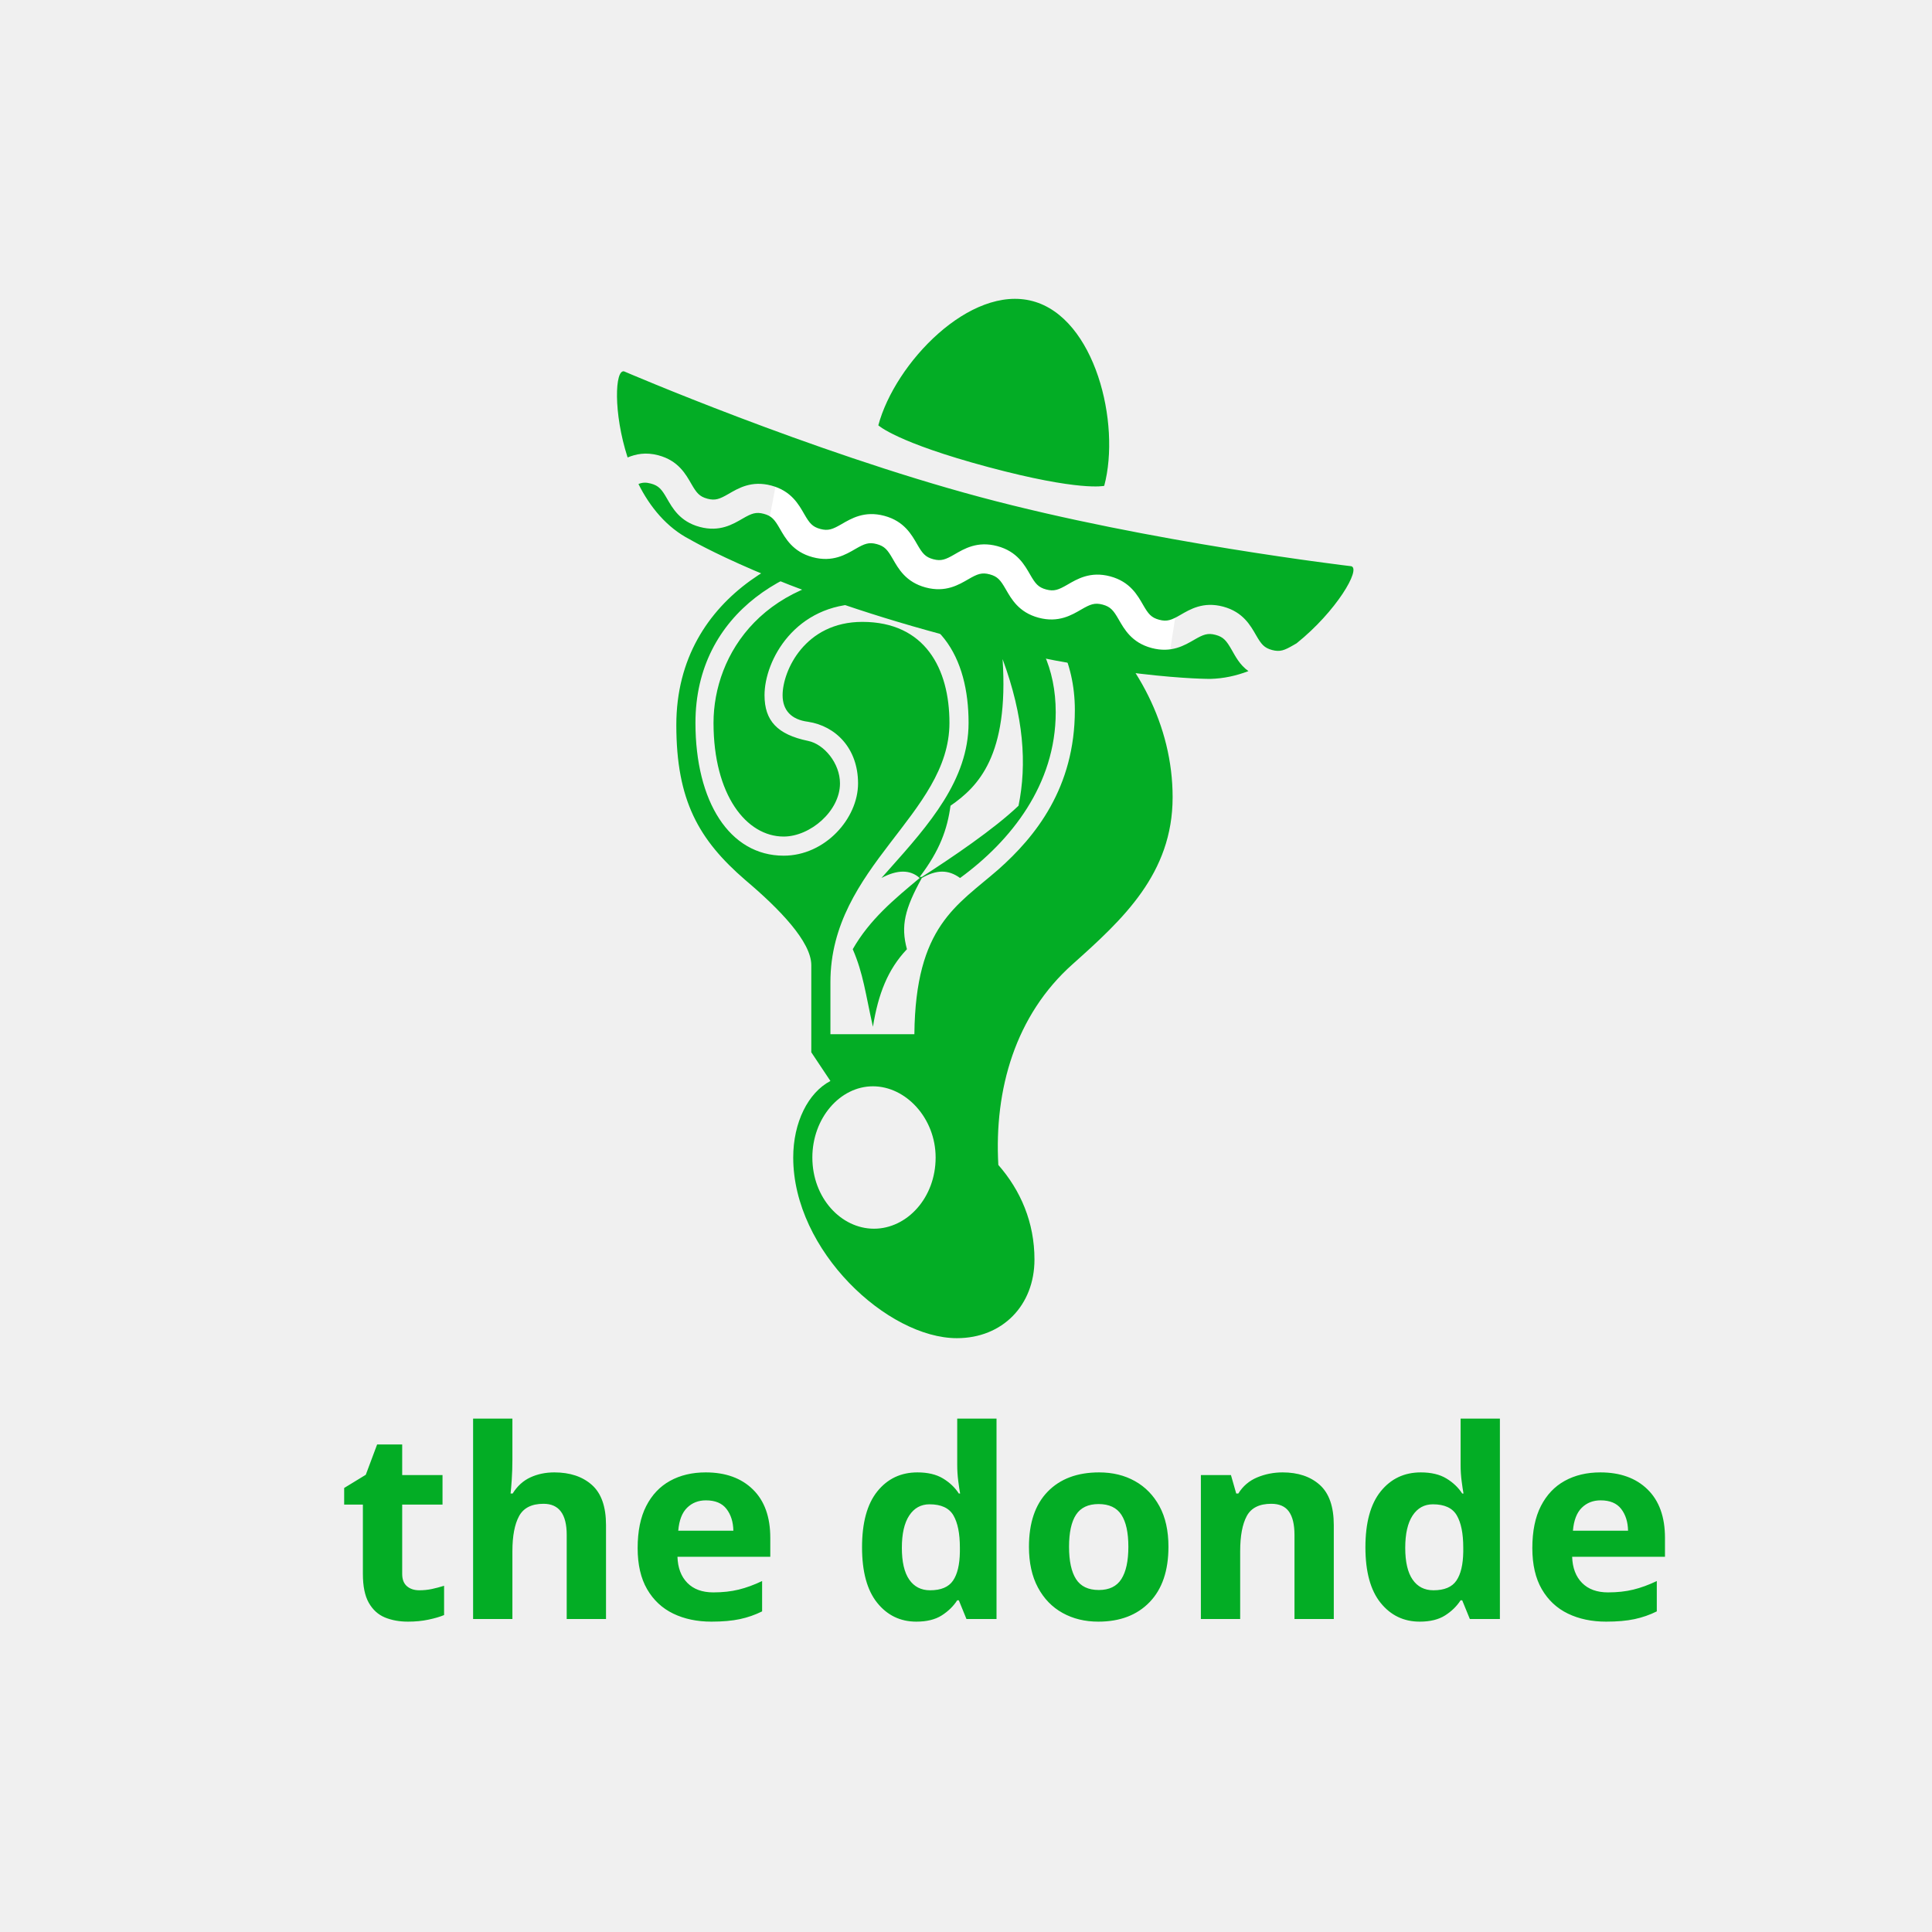
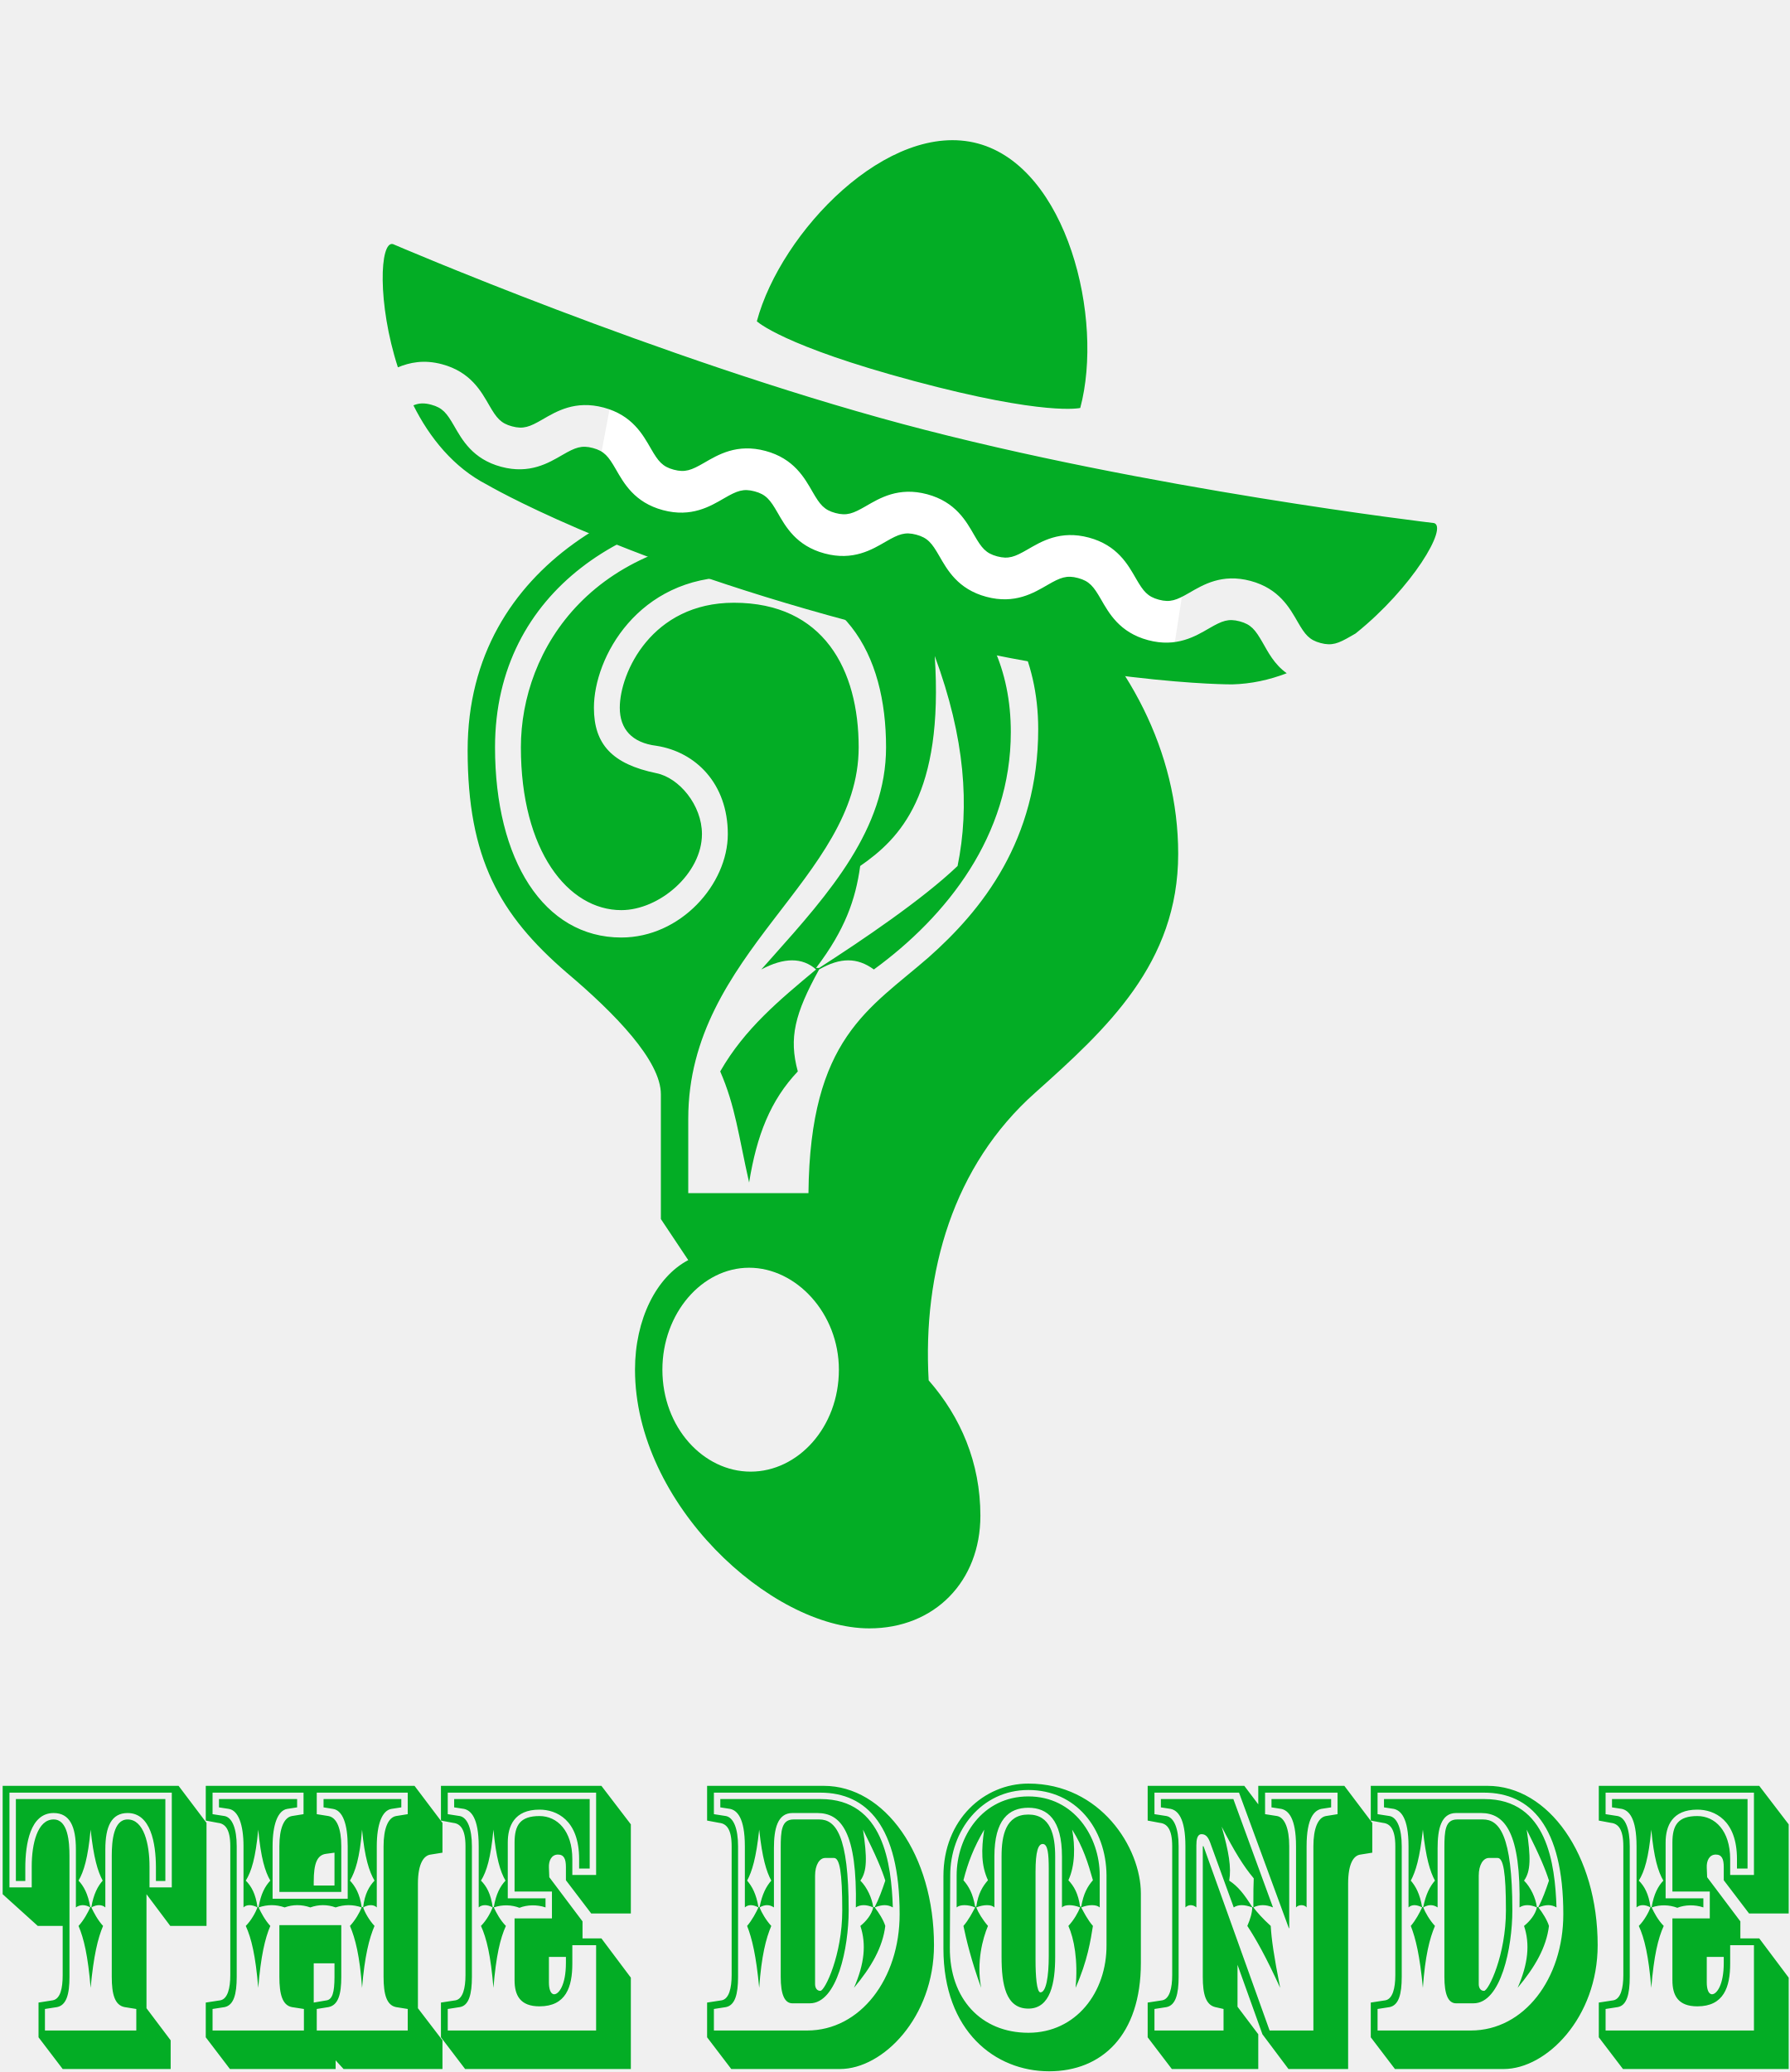
- <svg xmlns="http://www.w3.org/2000/svg" width="1000px" height="1000px" viewBox="0 0 1000 1000" version="1.1">
-   <g id="The-Donde-Logo-and-Wordmark" stroke="none" stroke-width="1" fill="none" fill-rule="evenodd">
-     <text id="the-donde" font-family="RosewoodStd-Regular, Rosewood Std" font-size="136.483" font-weight="bold" fill="#03AD25">
-       <tspan x="175" y="838">the donde</tspan>
-     </text>
-     <g id="Group-2-Copy" transform="translate(297, 104)">
-       <path d="M198.283,588.635 C221.936,588.635 238.439,571.583 238.439,547.929 C238.439,528.677 231.288,512.174 219.736,498.972 C217.536,459.917 228.537,421.412 258.241,395.008 C284.095,371.905 309.949,348.251 309.949,308.646 C309.949,234.386 236.788,173.327 163.628,173.327 C118.522,173.327 53.063,202.481 53.063,271.241 C53.063,310.296 64.614,330.649 88.818,351.552 C106.42,366.404 122.923,383.456 122.923,395.558 L122.923,440.664 L132.824,455.516 C121.272,461.567 113.571,476.969 113.571,495.122 C113.571,543.529 162.528,588.635 198.283,588.635 Z M176.28,431.313 L132.824,431.313 L132.824,404.359 C132.824,344.401 194.433,317.447 194.433,270.141 C194.433,242.087 181.781,217.883 149.326,217.883 C119.622,217.883 108.07,243.187 108.07,255.839 C108.07,263.54 112.471,268.49 121.272,269.59 C135.574,271.791 147.126,283.342 147.126,301.495 C147.126,319.647 130.074,338.9 108.621,338.9 C80.567,338.9 62.964,310.846 62.964,270.141 C62.964,212.933 112.471,183.228 163.628,183.228 C215.335,183.228 259.342,212.382 259.342,263.54 C259.342,303.695 238.989,328.999 219.736,346.051 C198.283,364.754 176.83,375.205 176.28,431.313 Z M154.827,427.462 C157.577,410.41 162.528,397.758 172.429,387.307 C169.129,375.205 171.329,366.404 180.131,350.452 C187.832,346.051 193.882,346.051 199.933,350.452 C226.337,331.199 249.44,302.045 249.44,264.64 C249.44,219.533 215.335,192.58 163.628,192.58 C98.169,192.58 72.315,234.936 72.315,270.141 C72.315,307.546 89.368,328.999 108.621,328.999 C122.372,328.999 137.775,315.797 137.775,301.495 C137.775,291.043 129.523,281.142 121.272,279.492 C105.32,276.191 98.719,269.04 98.719,255.839 C98.719,237.686 114.671,208.532 149.326,208.532 C189.482,208.532 204.334,236.586 204.334,270.141 C204.334,299.614 183.92,322.768 163.195,346 L160.549,348.967 L160.549,348.967 L159.228,350.452 L159.228,350.452 C167.479,346.051 174.08,346.051 179.03,350.452 C165.829,361.453 153.177,371.905 144.376,387.307 C149.876,399.959 150.976,410.41 154.827,427.462 Z M180.131,349.902 L179.03,349.902 C189.482,336.15 193.332,325.148 194.983,313.047 C209.285,303.145 225.237,287.193 221.936,237.136 C232.938,266.84 234.588,291.594 230.188,313.047 C217.536,325.148 195.533,340 180.131,349.902 Z M155.377,531.977 C138.325,531.977 123.473,516.025 123.473,495.122 C123.473,474.769 137.775,458.267 154.827,458.267 C171.879,458.267 187.282,474.769 187.282,495.122 C187.282,516.025 172.429,531.977 155.377,531.977 Z" id="?" fill="#03AD25" fill-rule="nonzero" />
-       <g id="Group" transform="translate(214.1202, 138.1235) rotate(-345) translate(-214.1202, -138.1235) translate(17.12022, 48.12353)">
-         <polygon id="Path-2" fill="#FFFFFF" points="92.704 116.733 96.046 161.19 313.249 161.19 308.449 116.733" />
-         <g id="icons8-sombrero" transform="translate(0, -0)" fill="#03AD25" fill-rule="nonzero">
-           <path d="M197.257,0.623 C163.804,0.623 136.735,49.928 136.735,83.39 C136.735,83.39 147.905,89.538 197.257,89.538 C246.609,89.538 257.78,83.39 257.78,83.39 C257.78,49.928 230.71,0.623 197.257,0.623 Z M2.45,90.484 C-2.514,90.484 2.45,112.594 15.69,133.049 C19.354,130.271 23.964,127.847 30.82,127.847 C41.518,127.847 47.015,133.641 51.152,137.779 C54.876,141.503 56.826,142.981 61.082,142.981 C65.337,142.981 67.288,141.503 71.011,137.779 C75.148,133.641 80.645,127.847 91.343,127.847 C102.041,127.847 107.537,133.641 111.675,137.779 C115.398,141.503 117.349,142.981 121.604,142.981 C125.86,142.981 127.81,141.503 131.534,137.779 C135.671,133.641 141.167,127.847 151.865,127.847 C162.563,127.847 168.06,133.641 172.197,137.779 C175.921,141.503 177.871,142.981 182.127,142.981 C186.382,142.981 188.332,141.503 192.056,137.779 C196.193,133.641 201.69,127.847 212.388,127.847 C223.086,127.847 228.582,133.641 232.72,137.779 C236.443,141.503 238.394,142.981 242.649,142.981 C246.904,142.981 248.855,141.503 252.578,137.779 C256.716,133.641 262.212,127.847 272.91,127.847 C283.608,127.847 289.105,133.641 293.242,137.779 C296.966,141.503 298.916,142.981 303.171,142.981 C307.427,142.981 309.377,141.503 313.101,137.779 C317.238,133.641 322.735,127.847 333.433,127.847 C344.131,127.847 349.627,133.641 353.764,137.779 C357.488,141.503 359.438,142.981 363.694,142.981 C367.949,142.981 369.9,141.503 373.623,137.779 C374.096,137.306 374.569,136.833 375.042,136.36 C390.704,115.018 397.383,90.484 392.064,90.484 C392.064,90.484 288.336,105.618 197.257,105.618 C106.178,105.618 2.45,90.484 2.45,90.484 Z M30.82,142.981 C28.22,142.981 26.447,143.513 24.674,144.873 C33.362,154.687 44.592,162.845 57.772,165.683 C57.772,165.683 107.419,179.398 197.257,179.398 C287.095,179.398 336.743,165.683 336.743,165.683 C343.303,163.732 349.154,160.717 354.71,156.697 C349.45,154.746 346.14,150.962 343.362,148.184 C339.639,144.459 337.688,142.981 333.433,142.981 C329.177,142.981 327.227,144.459 323.503,148.184 C319.366,152.322 313.869,158.116 303.171,158.116 C292.474,158.116 286.977,152.322 282.84,148.184 C279.116,144.459 277.166,142.981 272.91,142.981 C268.655,142.981 266.704,144.459 262.981,148.184 C258.844,152.322 253.347,158.116 242.649,158.116 C231.951,158.116 226.455,152.322 222.317,148.184 C218.594,144.459 216.643,142.981 212.388,142.981 C208.132,142.981 206.182,144.459 202.458,148.184 C198.321,152.322 192.824,158.116 182.127,158.116 C171.429,158.116 165.932,152.322 161.795,148.184 C158.071,144.459 156.121,142.981 151.865,142.981 C147.61,142.981 145.659,144.459 141.936,148.184 C137.799,152.322 132.302,158.116 121.604,158.116 C110.906,158.116 105.41,152.322 101.272,148.184 C97.549,144.459 95.598,142.981 91.343,142.981 C87.087,142.981 85.137,144.459 81.413,148.184 C77.276,152.322 71.779,158.116 61.082,158.116 C50.384,158.116 44.887,152.322 40.75,148.184 C37.026,144.459 35.076,142.981 30.82,142.981 Z" id="Shape" />
+ <svg xmlns="http://www.w3.org/2000/svg" width="647px" height="749px" viewBox="0 0 647 749" version="1.1">
+   <g id="Page-1" stroke="none" stroke-width="1" fill="none" fill-rule="evenodd">
+     <g id="The-Donde-Logo-and-Wordmark" transform="translate(-181, -104)">
+       <g id="Group-2" transform="translate(181.9606, 104)">
+         <path d="M60.735,747.921 L60.735,737.549 L52,725.948 L52,684.73 L60.598,696.194 L73.701,696.194 L73.701,658.934 L63.601,645.559 L0,645.559 L0,684.73 L12.693,696.194 L21.701,696.194 L21.701,713.937 C21.701,718.714 20.882,722.535 18.152,723.081 L12.966,723.9 L12.966,736.457 L21.701,747.921 L60.735,747.921 Z M48.315,734 L15.286,734 L15.286,726.22 L19.654,725.538 C23.066,724.856 24.157,720.898 24.157,714.619 L24.157,670.945 C24.157,665.759 23.612,657.706 18.425,657.706 C12.556,657.706 10.509,666.577 10.509,674.63 L10.509,682.273 L2.457,682.273 L2.457,648.016 L61.144,648.016 L61.144,682.273 L53.092,682.273 L53.092,674.63 C53.092,666.577 51.045,657.706 45.176,657.706 C40.069,657.706 39.461,665.513 39.444,670.704 L39.444,714.619 C39.444,720.898 40.535,724.856 44.084,725.538 L48.315,726.22 L48.315,734 Z M31.801,718.577 C32.892,706.976 34.394,700.698 36.304,696.194 C34.394,694.147 32.892,691.281 32.073,689.507 C33.984,688.415 35.895,688.415 37.123,689.507 L37.123,668.488 C37.123,660.299 39.307,655.386 45.176,655.386 C53.543,655.386 55.371,666.327 55.411,674.885 L55.412,679.953 L58.824,679.953 L58.824,650.336 L4.777,650.336 L4.777,679.953 L8.189,679.953 L8.189,675.176 C8.189,666.577 9.963,655.386 18.425,655.386 C24.294,655.386 26.478,660.299 26.478,668.488 L26.478,689.507 C27.979,688.415 29.89,688.415 31.664,689.507 C30.845,691.281 29.344,694.147 27.433,696.194 C29.344,700.698 30.845,706.976 31.801,718.577 Z M32.073,689.37 L31.664,689.37 C30.845,684.593 29.344,681.864 27.433,679.816 C29.344,676.541 30.845,671.627 31.801,661.391 C32.892,671.627 34.394,676.541 36.168,679.816 C34.394,681.864 32.892,684.593 32.073,689.37 Z M120.378,747.921 L120.378,744.782 L123.244,747.921 L159.003,747.921 L159.003,737.549 L150.131,725.948 L150.131,680.908 C150.131,673.538 152.315,670.672 154.772,670.399 L159.003,669.717 L159.003,658.934 L148.903,645.559 L73.428,645.559 L73.428,658.115 L77.795,658.934 C80.388,659.207 82.299,661.118 82.299,667.396 L82.299,713.937 C82.299,718.714 81.344,722.535 78.751,723.081 L73.428,723.9 L73.428,736.457 L82.163,747.921 L120.378,747.921 Z M108.913,734 L75.885,734 L75.885,726.22 L80.252,725.538 C83.528,724.856 84.619,720.898 84.619,714.619 L84.619,667.396 C84.619,660.982 82.982,657.024 80.252,656.478 L75.885,655.795 L75.885,648.016 L108.777,648.016 L108.777,655.795 L104.546,656.478 C101.68,657.024 100.042,660.982 100.042,667.396 L100.042,683.911 L122.425,683.911 L122.425,667.396 C122.425,660.982 120.787,657.024 117.785,656.478 L113.554,655.795 L113.554,648.016 L146.446,648.016 L146.446,655.795 L142.215,656.478 C139.349,657.024 137.711,660.982 137.711,667.396 L137.711,714.619 C137.711,720.898 138.803,724.856 142.215,725.538 L146.446,726.22 L146.446,734 L113.554,734 L113.554,726.22 L117.785,725.538 C121.333,724.856 122.425,720.898 122.425,714.619 L122.425,695.921 L100.042,695.921 L100.042,714.619 C100.042,720.898 101.134,724.856 104.546,725.538 L108.913,726.22 L108.913,734 Z M129.932,718.577 C130.887,706.976 132.525,700.698 134.436,696.194 C132.525,694.147 130.887,691.281 130.341,689.507 C132.252,688.415 134.163,688.415 135.255,689.507 L135.255,667.396 C135.255,659.48 137.165,654.43 140.577,653.885 L144.126,653.339 L144.126,650.336 L116.01,650.336 L116.01,653.339 L119.423,653.885 C122.971,654.43 124.745,659.48 124.745,667.396 L124.745,686.367 L97.585,686.367 L97.585,667.396 C97.585,659.48 99.496,654.43 102.908,653.885 L106.457,653.339 L106.457,650.336 L78.205,650.336 L78.205,653.339 L81.753,653.885 C85.165,654.43 87.076,659.48 87.076,667.396 L87.076,689.507 C88.168,688.415 90.079,688.415 92.126,689.507 C91.444,691.281 89.942,694.147 87.895,696.194 C89.942,700.698 91.444,706.976 92.399,718.577 C93.354,706.976 94.856,700.698 96.766,696.194 C94.856,694.147 93.354,691.281 92.535,689.507 C95.811,688.415 98.814,688.415 101.953,689.507 C104.955,688.415 108.094,688.415 111.234,689.507 C114.236,688.415 117.375,688.415 120.378,689.507 C123.517,688.415 126.656,688.415 129.795,689.507 C129.113,691.281 127.475,694.147 125.564,696.194 C127.475,700.698 129.113,706.976 129.932,718.577 Z M92.535,689.37 L92.126,689.37 C91.444,684.593 89.942,681.864 87.895,679.816 C89.942,676.541 91.444,671.627 92.399,661.391 C93.354,671.627 94.856,676.541 96.766,679.816 C94.856,681.864 93.354,684.593 92.535,689.37 Z M130.341,689.37 L129.795,689.37 C129.113,684.593 127.475,681.864 125.564,679.816 C127.475,676.541 129.113,671.627 129.932,661.391 C130.887,671.627 132.525,676.541 134.436,679.816 C132.525,681.864 130.887,684.593 130.341,689.37 Z M119.969,681.591 L112.462,681.591 L112.462,680.226 C112.462,673.538 113.69,670.535 116.966,670.126 L119.969,669.717 L119.969,681.591 Z M112.462,723.9 L112.462,709.706 L119.969,709.706 L119.969,714.619 C119.969,720.352 119.15,722.672 117.239,723.081 L112.462,723.9 Z M227.108,747.921 L227.108,714.892 L216.462,700.698 L209.638,700.698 L209.638,694.556 L197.627,678.588 L197.491,675.176 C197.354,672.583 198.446,670.399 200.766,670.399 C202.95,670.399 203.633,672.037 203.633,674.903 L203.633,679.68 L212.777,691.69 L227.108,691.69 L227.108,659.48 L216.462,645.559 L158.457,645.559 L158.457,658.115 L162.824,658.934 C165.417,659.207 167.328,661.118 167.328,667.396 L167.328,713.937 C167.328,718.714 166.373,722.535 163.78,723.081 L158.457,723.9 L158.457,736.457 L167.192,747.921 L227.108,747.921 Z M214.551,734 L160.913,734 L160.913,726.22 L165.281,725.538 C168.556,724.992 169.648,720.898 169.648,714.619 L169.648,667.396 C169.648,660.982 168.01,657.024 165.281,656.478 L160.913,655.795 L160.913,648.016 L214.551,648.016 L214.551,677.769 L205.953,677.769 L205.953,672.037 C205.953,661.801 200.493,656.478 194.079,656.478 C187.118,656.478 185.071,659.753 185.071,666.031 L185.071,683.774 L198.583,683.774 L198.583,693.465 L185.071,693.465 L185.071,715.848 C185.071,721.307 187.118,725.265 194.079,725.265 C203.633,725.265 205.953,718.304 205.953,709.843 L205.953,703.155 L214.551,703.155 L214.551,734 Z M177.428,718.577 C178.383,706.976 179.885,700.698 181.932,696.194 C179.885,694.147 178.383,691.281 177.564,689.507 C180.703,688.415 183.979,688.551 186.845,689.643 C189.575,688.551 193.123,688.415 196.262,689.507 L196.262,686.231 L182.614,686.231 L182.614,666.031 C182.614,660.163 184.934,654.157 194.079,654.157 C200.22,654.157 208.409,657.843 208.409,672.037 L208.409,675.449 L212.231,675.449 L212.231,650.336 L163.234,650.336 L163.234,653.339 L166.782,653.885 C169.239,654.43 172.105,657.024 172.105,667.396 L172.105,689.507 C173.333,688.415 175.244,688.415 177.155,689.507 C176.472,691.281 174.971,694.147 172.924,696.194 C174.971,700.698 176.472,706.976 177.428,718.577 Z M177.564,689.37 L177.155,689.37 C176.472,684.593 174.971,681.864 172.924,679.816 C174.971,676.541 176.472,671.627 177.428,661.391 C178.383,671.627 179.885,676.541 181.795,679.816 C179.885,681.864 178.383,684.593 177.564,689.37 Z M199.402,720.898 C198.037,720.898 197.491,718.85 197.491,716.667 L197.491,707.386 L203.633,707.386 L203.633,709.57 C203.633,717.622 201.039,720.898 199.402,720.898 Z M302.719,747.921 C318.278,747.921 336.703,729.223 336.703,703.155 C336.703,670.535 318.961,645.559 296.85,645.559 L254.677,645.559 L254.677,658.115 L259.045,658.934 C261.638,659.207 263.549,661.118 263.549,667.396 L263.549,713.937 C263.549,718.714 262.593,722.535 260,723.081 L254.677,723.9 L254.677,736.457 L263.412,747.921 L302.719,747.921 Z M290.845,734 L257.134,734 L257.134,726.22 L261.501,725.538 C264.777,724.856 265.869,720.898 265.869,714.619 L265.869,667.396 C265.869,660.982 264.231,657.024 261.501,656.478 L257.134,655.795 L257.134,648.016 L295.622,648.016 C312.409,648.016 324.283,660.163 324.283,691.963 C324.283,715.302 310.089,734 290.845,734 Z M307.769,718.577 C314.047,711.071 318.142,703.974 319.097,696.194 C318.415,694.01 316.777,691.417 315.276,689.507 C318.005,688.415 319.916,688.415 321.827,689.507 C321.281,673.948 318.551,650.336 295.759,650.336 L259.454,650.336 L259.454,653.339 L263.003,653.885 C265.459,654.43 268.325,657.024 268.325,667.396 L268.325,689.507 C269.554,688.415 271.192,688.415 273.239,689.507 C272.42,691.281 270.919,694.147 269.144,696.194 C270.919,700.698 272.42,706.976 273.512,718.577 C274.331,706.976 275.969,700.698 277.879,696.194 C275.969,694.147 274.331,691.281 273.648,689.507 C275.559,688.415 277.197,688.415 278.835,689.507 L278.835,668.079 C278.835,661.255 280.063,655.386 285.522,655.386 L294.53,655.386 C303.129,655.386 308.997,662.346 308.451,689.507 C310.089,688.415 312.273,688.415 314.73,689.507 C314.184,692.1 312.136,694.556 310.089,696.194 C312.273,702.745 311.591,709.843 307.769,718.577 Z M291.801,724.173 C301.764,724.173 305.858,703.974 305.858,690.598 C305.858,663.165 301.081,657.706 295.213,657.706 L285.932,657.706 C281.564,657.706 281.291,661.801 281.291,668.079 L281.291,714.619 C281.291,720.898 282.656,724.173 285.522,724.173 L291.801,724.173 Z M273.648,689.37 L273.239,689.37 C272.42,684.593 270.919,681.864 269.144,679.816 C270.919,676.541 272.42,671.627 273.512,661.391 C274.604,671.627 276.105,676.541 277.879,679.816 C276.105,681.864 274.604,684.593 273.648,689.37 Z M315.276,689.37 L314.73,689.37 C314.32,686.231 312.546,682.273 310.089,679.816 C312.546,676.404 312.546,671.491 311.045,661.391 C315.822,670.945 317.869,675.858 319.097,679.816 C318.005,683.092 316.777,686.504 315.276,689.37 Z M295.622,719.669 C294.257,719.669 293.711,718.441 293.711,717.213 L293.711,678.042 C293.711,674.084 295.349,671.627 297.396,671.627 L300.535,671.627 C302.583,671.627 303.538,676.677 303.538,690.598 C303.538,706.703 297.26,719.669 295.622,719.669 Z M378.331,748.74 C397.302,748.74 411.496,735.774 411.496,709.57 L411.496,684.457 C411.496,667.942 396.892,644.74 370.824,644.74 C354.856,644.74 340.115,657.706 340.115,678.178 L340.115,704.383 C340.115,734.273 358.814,748.74 378.331,748.74 Z M370.824,734.819 C353.764,734.819 342.299,722.535 342.436,703.974 L342.572,677.906 C342.572,661.801 353.764,647.06 370.824,647.06 C387.885,647.06 398.94,660.845 399.076,677.906 L399.076,703.018 C399.213,720.215 388.021,734.819 370.824,734.819 Z M387.885,718.577 C392.252,708.751 393.344,701.244 394.163,696.194 C392.252,694.01 390.887,691.281 389.932,689.507 C392.661,688.415 395.391,688.415 396.619,689.507 L396.619,677.906 C396.619,663.984 387.339,649.381 370.824,649.381 C354.173,649.381 344.892,663.984 344.892,677.906 L344.892,689.507 C346.121,688.415 348.987,688.415 351.58,689.507 C350.625,691.281 349.26,694.01 347.349,696.194 C348.304,700.835 350.215,708.887 353.764,718.577 C351.99,709.297 354.31,700.698 356.22,696.194 C354.31,694.01 352.672,691.281 351.99,689.507 C354.719,688.415 357.449,688.415 358.541,689.507 L358.541,671.081 C358.541,657.843 363.727,653.475 370.824,653.475 C377.785,653.475 382.971,657.843 382.971,671.081 L382.971,689.507 C384.063,688.415 386.793,688.415 389.522,689.507 C388.84,691.281 387.339,694.01 385.291,696.194 C387.339,700.698 388.84,708.751 387.885,718.577 Z M370.824,726.084 C378.877,726.084 380.514,716.667 380.514,707.386 L380.514,671.081 C380.514,663.438 378.877,655.932 370.824,655.932 C362.635,655.932 361.134,663.438 361.134,671.081 L361.134,707.386 C361.134,717.349 362.635,726.084 370.824,726.084 Z M351.99,689.234 L351.58,689.234 C350.761,684.457 349.26,681.864 347.349,679.68 C348.987,673.265 351.034,667.942 354.856,661.391 C353.764,668.761 353.764,674.357 356.22,679.68 C354.31,681.864 352.672,684.457 351.99,689.234 Z M389.932,689.234 L389.522,689.234 C388.84,684.457 387.339,681.864 385.291,679.68 C387.748,674.357 387.748,667.396 386.656,661.391 C390.614,667.669 392.388,673.402 394.163,679.68 C392.252,681.864 390.751,684.457 389.932,689.234 Z M375.192,720.215 C373.827,720.215 373.417,714.073 373.417,708.751 L373.417,676.541 C373.417,669.307 374.373,666.577 376.01,666.577 C377.881,666.577 378.182,670.241 378.194,675.519 L378.194,707.113 C378.194,714.483 377.239,720.215 375.192,720.215 Z M453.942,747.921 L453.942,735.365 L446.436,725.402 L446.436,710.252 L455.444,735.365 L464.861,747.921 L486.425,747.921 L486.425,680.908 C486.425,673.538 488.472,670.672 490.929,670.399 L495.16,669.717 L495.16,658.934 L485.06,645.559 L453.942,645.559 L453.942,652.247 L448.892,645.559 L413.953,645.559 L413.953,658.115 L418.32,658.934 C420.913,659.207 422.824,661.118 422.824,667.396 L422.824,713.937 C422.824,718.714 421.869,722.535 419.276,723.081 L413.953,723.9 L413.953,736.457 L422.688,747.921 L453.942,747.921 Z M441.386,734 L416.409,734 L416.409,726.22 L420.777,725.538 C424.052,724.856 425.144,720.898 425.144,714.619 L425.144,667.396 C425.144,660.982 423.507,657.024 420.777,656.478 L416.409,655.795 L416.409,648.016 L446.982,648.016 L464.997,697.013 L465.134,697.013 L465.134,667.396 C465.134,660.982 463.496,657.024 460.766,656.478 L456.399,655.795 L456.399,648.016 L482.604,648.016 L482.604,655.795 L478.373,656.478 C475.507,657.024 473.869,660.982 473.869,667.396 L473.869,734 L458.037,734 L434.152,667.396 L433.879,667.396 L433.879,714.619 C433.879,720.898 434.971,724.719 438.383,725.538 L441.386,726.22 L441.386,734 Z M471.412,689.507 L471.412,667.396 C471.412,657.024 474.278,654.43 476.735,653.885 L480.283,653.339 L480.283,650.336 L458.719,650.336 L458.719,653.339 L462.268,653.885 C464.724,654.43 467.591,657.024 467.591,667.396 L467.591,689.507 C468.546,688.415 470.593,688.415 471.412,689.507 Z M461.858,718.577 C459.538,706.84 458.719,700.971 458.446,696.194 C455.58,693.601 453.533,691.281 452.168,689.507 C454.352,688.415 456.672,688.415 459.265,689.507 L444.934,650.336 L418.73,650.336 L418.73,653.339 L422.278,653.885 C424.735,654.43 427.601,657.024 427.601,667.396 L427.601,689.507 C428.693,688.415 430.331,688.415 431.559,689.507 L431.559,667.123 C431.559,665.076 431.832,663.029 433.47,663.029 C435.244,663.029 436.063,664.53 436.882,666.987 L445.071,689.507 C446.709,688.415 448.892,688.415 451.759,689.507 C451.759,691.281 451.076,693.738 449.984,696.194 C453.123,700.971 456.672,707.249 461.858,718.577 Z M452.168,689.37 L451.759,689.37 C448.756,684.593 446.572,681.864 443.433,679.816 C444.252,675.039 443.297,669.444 440.703,660.299 C445.344,669.307 448.619,674.63 452.304,678.997 C452.183,681.545 452.17,683.985 452.168,687.851 L452.168,689.37 L452.168,689.37 Z M542.656,747.921 C558.215,747.921 576.64,729.223 576.64,703.155 C576.64,670.535 558.898,645.559 536.787,645.559 L494.614,645.559 L494.614,658.115 L498.982,658.934 C501.575,659.207 503.486,661.118 503.486,667.396 L503.486,713.937 C503.486,718.714 502.53,722.535 499.937,723.081 L494.614,723.9 L494.614,736.457 L503.349,747.921 L542.656,747.921 Z M530.782,734 L497.071,734 L497.071,726.22 L501.438,725.538 C504.714,724.856 505.806,720.898 505.806,714.619 L505.806,667.396 C505.806,660.982 504.168,657.024 501.438,656.478 L497.071,655.795 L497.071,648.016 L535.559,648.016 C552.346,648.016 564.22,660.163 564.22,691.963 C564.22,715.302 550.026,734 530.782,734 Z M547.706,718.577 C553.984,711.071 558.079,703.974 559.034,696.194 C558.352,694.01 556.714,691.417 555.213,689.507 C557.942,688.415 559.853,688.415 561.764,689.507 C561.218,673.948 558.488,650.336 535.696,650.336 L499.391,650.336 L499.391,653.339 L502.94,653.885 C505.396,654.43 508.262,657.024 508.262,667.396 L508.262,689.507 C509.491,688.415 511.129,688.415 513.176,689.507 C512.357,691.281 510.856,694.147 509.081,696.194 C510.856,700.698 512.357,706.976 513.449,718.577 C514.268,706.976 515.906,700.698 517.816,696.194 C515.906,694.147 514.268,691.281 513.585,689.507 C515.496,688.415 517.134,688.415 518.772,689.507 L518.772,668.079 C518.772,661.255 520,655.386 525.459,655.386 L534.467,655.386 C543.066,655.386 548.934,662.346 548.388,689.507 C550.026,688.415 552.21,688.415 554.667,689.507 C554.121,692.1 552.073,694.556 550.026,696.194 C552.21,702.745 551.528,709.843 547.706,718.577 Z M531.738,724.173 C541.701,724.173 545.795,703.974 545.795,690.598 C545.795,663.165 541.018,657.706 535.15,657.706 L525.869,657.706 C521.501,657.706 521.228,661.801 521.228,668.079 L521.228,714.619 C521.228,720.898 522.593,724.173 525.459,724.173 L531.738,724.173 Z M513.585,689.37 L513.176,689.37 C512.357,684.593 510.856,681.864 509.081,679.816 C510.856,676.541 512.357,671.627 513.449,661.391 C514.541,671.627 516.042,676.541 517.816,679.816 C516.042,681.864 514.541,684.593 513.585,689.37 Z M555.213,689.37 L554.667,689.37 C554.257,686.231 552.483,682.273 550.026,679.816 C552.483,676.404 552.483,671.491 550.982,661.391 C555.759,670.945 557.806,675.858 559.034,679.816 C557.942,683.092 556.714,686.504 555.213,689.37 Z M535.559,719.669 C534.194,719.669 533.648,718.441 533.648,717.213 L533.648,678.042 C533.648,674.084 535.286,671.627 537.333,671.627 L540.472,671.627 C542.52,671.627 543.475,676.677 543.475,690.598 C543.475,706.703 537.197,719.669 535.559,719.669 Z M645.701,747.921 L645.701,714.892 L635.055,700.698 L628.231,700.698 L628.231,694.556 L616.22,678.588 L616.084,675.176 C615.948,672.583 617.039,670.399 619.36,670.399 C621.543,670.399 622.226,672.037 622.226,674.903 L622.226,679.68 L631.37,691.69 L645.701,691.69 L645.701,659.48 L635.055,645.559 L577.05,645.559 L577.05,658.115 L581.417,658.934 C584.01,659.207 585.921,661.118 585.921,667.396 L585.921,713.937 C585.921,718.714 584.966,722.535 582.373,723.081 L577.05,723.9 L577.05,736.457 L585.785,747.921 L645.701,747.921 Z M633.144,734 L579.507,734 L579.507,726.22 L583.874,725.538 C587.15,724.992 588.241,720.898 588.241,714.619 L588.241,667.396 C588.241,660.982 586.604,657.024 583.874,656.478 L579.507,655.795 L579.507,648.016 L633.144,648.016 L633.144,677.769 L624.546,677.769 L624.546,672.037 C624.546,661.801 619.087,656.478 612.672,656.478 C605.711,656.478 603.664,659.753 603.664,666.031 L603.664,683.774 L617.176,683.774 L617.176,693.465 L603.664,693.465 L603.664,715.848 C603.664,721.307 605.711,725.265 612.672,725.265 C622.226,725.265 624.546,718.304 624.546,709.843 L624.546,703.155 L633.144,703.155 L633.144,734 Z M596.021,718.577 C596.976,706.976 598.478,700.698 600.525,696.194 C598.478,694.147 596.976,691.281 596.157,689.507 C599.297,688.415 602.572,688.551 605.438,689.643 C608.168,688.551 611.717,688.415 614.856,689.507 L614.856,686.231 L601.207,686.231 L601.207,666.031 C601.207,660.163 603.528,654.157 612.672,654.157 C618.814,654.157 627.003,657.843 627.003,672.037 L627.003,675.449 L630.824,675.449 L630.824,650.336 L581.827,650.336 L581.827,653.339 L585.375,653.885 C587.832,654.43 590.698,657.024 590.698,667.396 L590.698,689.507 C591.927,688.415 593.837,688.415 595.748,689.507 C595.066,691.281 593.564,694.147 591.517,696.194 C593.564,700.698 595.066,706.976 596.021,718.577 Z M596.157,689.37 L595.748,689.37 C595.066,684.593 593.564,681.864 591.517,679.816 C593.564,676.541 595.066,671.627 596.021,661.391 C596.976,671.627 598.478,676.541 600.388,679.816 C598.478,681.864 596.976,684.593 596.157,689.37 Z M617.995,720.898 C616.63,720.898 616.084,718.85 616.084,716.667 L616.084,707.386 L622.226,707.386 L622.226,709.57 C622.226,717.622 619.633,720.898 617.995,720.898 Z" id="thedonde" fill="#03AD25" fill-rule="nonzero" />
+         <g id="Group-2-Copy" transform="translate(115.0394, 0)">
+           <path d="M198.283,588.635 C221.936,588.635 238.439,571.583 238.439,547.929 C238.439,528.677 231.288,512.174 219.736,498.972 C217.536,459.917 228.537,421.412 258.241,395.008 C284.095,371.905 309.949,348.251 309.949,308.646 C309.949,234.386 236.788,173.327 163.628,173.327 C118.522,173.327 53.063,202.481 53.063,271.241 C53.063,310.296 64.614,330.649 88.818,351.552 C106.42,366.404 122.923,383.456 122.923,395.558 L122.923,440.664 L132.824,455.516 C121.272,461.567 113.571,476.969 113.571,495.122 C113.571,543.529 162.528,588.635 198.283,588.635 Z M176.28,431.313 L132.824,431.313 L132.824,404.359 C132.824,344.401 194.433,317.447 194.433,270.141 C194.433,242.087 181.781,217.883 149.326,217.883 C119.622,217.883 108.07,243.187 108.07,255.839 C108.07,263.54 112.471,268.49 121.272,269.59 C135.574,271.791 147.126,283.342 147.126,301.495 C147.126,319.647 130.074,338.9 108.621,338.9 C80.567,338.9 62.964,310.846 62.964,270.141 C62.964,212.933 112.471,183.228 163.628,183.228 C215.335,183.228 259.342,212.382 259.342,263.54 C259.342,303.695 238.989,328.999 219.736,346.051 C198.283,364.754 176.83,375.205 176.28,431.313 Z M154.827,427.462 C157.577,410.41 162.528,397.758 172.429,387.307 C169.129,375.205 171.329,366.404 180.131,350.452 C187.832,346.051 193.882,346.051 199.933,350.452 C226.337,331.199 249.44,302.045 249.44,264.64 C249.44,219.533 215.335,192.58 163.628,192.58 C98.169,192.58 72.315,234.936 72.315,270.141 C72.315,307.546 89.368,328.999 108.621,328.999 C122.372,328.999 137.775,315.797 137.775,301.495 C137.775,291.043 129.523,281.142 121.272,279.492 C105.32,276.191 98.719,269.04 98.719,255.839 C98.719,237.686 114.671,208.532 149.326,208.532 C189.482,208.532 204.334,236.586 204.334,270.141 C204.334,299.614 183.92,322.768 163.195,346 L160.549,348.967 L160.549,348.967 L159.228,350.452 L159.228,350.452 C167.479,346.051 174.08,346.051 179.03,350.452 C165.829,361.453 153.177,371.905 144.376,387.307 C149.876,399.959 150.976,410.41 154.827,427.462 Z M180.131,349.902 L179.03,349.902 C189.482,336.15 193.332,325.148 194.983,313.047 C209.285,303.145 225.237,287.193 221.936,237.136 C232.938,266.84 234.588,291.594 230.188,313.047 C217.536,325.148 195.533,340 180.131,349.902 Z M155.377,531.977 C138.325,531.977 123.473,516.025 123.473,495.122 C123.473,474.769 137.775,458.267 154.827,458.267 C171.879,458.267 187.282,474.769 187.282,495.122 C187.282,516.025 172.429,531.977 155.377,531.977 Z" id="?" fill="#03AD25" fill-rule="nonzero" />
+           <g id="Group" transform="translate(214.1202, 138.1235) rotate(-345) translate(-214.1202, -138.1235) translate(17.12022, 48.12353)">
+             <polygon id="Path-2" fill="#FFFFFF" points="92.704 116.733 96.046 161.19 313.249 161.19 308.449 116.733" />
+             <g id="icons8-sombrero" transform="translate(0, -0)" fill="#03AD25" fill-rule="nonzero">
+               <path d="M197.257,0.623 C163.804,0.623 136.735,49.928 136.735,83.39 C136.735,83.39 147.905,89.538 197.257,89.538 C246.609,89.538 257.78,83.39 257.78,83.39 C257.78,49.928 230.71,0.623 197.257,0.623 Z M2.45,90.484 C-2.514,90.484 2.45,112.594 15.69,133.049 C19.354,130.271 23.964,127.847 30.82,127.847 C41.518,127.847 47.015,133.641 51.152,137.779 C54.876,141.503 56.826,142.981 61.082,142.981 C65.337,142.981 67.288,141.503 71.011,137.779 C75.148,133.641 80.645,127.847 91.343,127.847 C102.041,127.847 107.537,133.641 111.675,137.779 C115.398,141.503 117.349,142.981 121.604,142.981 C125.86,142.981 127.81,141.503 131.534,137.779 C135.671,133.641 141.167,127.847 151.865,127.847 C162.563,127.847 168.06,133.641 172.197,137.779 C175.921,141.503 177.871,142.981 182.127,142.981 C186.382,142.981 188.332,141.503 192.056,137.779 C196.193,133.641 201.69,127.847 212.388,127.847 C223.086,127.847 228.582,133.641 232.72,137.779 C236.443,141.503 238.394,142.981 242.649,142.981 C246.904,142.981 248.855,141.503 252.578,137.779 C256.716,133.641 262.212,127.847 272.91,127.847 C283.608,127.847 289.105,133.641 293.242,137.779 C296.966,141.503 298.916,142.981 303.171,142.981 C307.427,142.981 309.377,141.503 313.101,137.779 C317.238,133.641 322.735,127.847 333.433,127.847 C344.131,127.847 349.627,133.641 353.764,137.779 C357.488,141.503 359.438,142.981 363.694,142.981 C367.949,142.981 369.9,141.503 373.623,137.779 C374.096,137.306 374.569,136.833 375.042,136.36 C390.704,115.018 397.383,90.484 392.064,90.484 C392.064,90.484 288.336,105.618 197.257,105.618 C106.178,105.618 2.45,90.484 2.45,90.484 Z M30.82,142.981 C28.22,142.981 26.447,143.513 24.674,144.873 C33.362,154.687 44.592,162.845 57.772,165.683 C57.772,165.683 107.419,179.398 197.257,179.398 C287.095,179.398 336.743,165.683 336.743,165.683 C343.303,163.732 349.154,160.717 354.71,156.697 C349.45,154.746 346.14,150.962 343.362,148.184 C339.639,144.459 337.688,142.981 333.433,142.981 C329.177,142.981 327.227,144.459 323.503,148.184 C319.366,152.322 313.869,158.116 303.171,158.116 C292.474,158.116 286.977,152.322 282.84,148.184 C279.116,144.459 277.166,142.981 272.91,142.981 C268.655,142.981 266.704,144.459 262.981,148.184 C258.844,152.322 253.347,158.116 242.649,158.116 C231.951,158.116 226.455,152.322 222.317,148.184 C218.594,144.459 216.643,142.981 212.388,142.981 C208.132,142.981 206.182,144.459 202.458,148.184 C198.321,152.322 192.824,158.116 182.127,158.116 C171.429,158.116 165.932,152.322 161.795,148.184 C158.071,144.459 156.121,142.981 151.865,142.981 C147.61,142.981 145.659,144.459 141.936,148.184 C137.799,152.322 132.302,158.116 121.604,158.116 C110.906,158.116 105.41,152.322 101.272,148.184 C97.549,144.459 95.598,142.981 91.343,142.981 C87.087,142.981 85.137,144.459 81.413,148.184 C77.276,152.322 71.779,158.116 61.082,158.116 C50.384,158.116 44.887,152.322 40.75,148.184 C37.026,144.459 35.076,142.981 30.82,142.981 Z" id="Shape" />
+             </g>
+           </g>
        </g>
      </g>
    </g>
  </g>
</svg>
